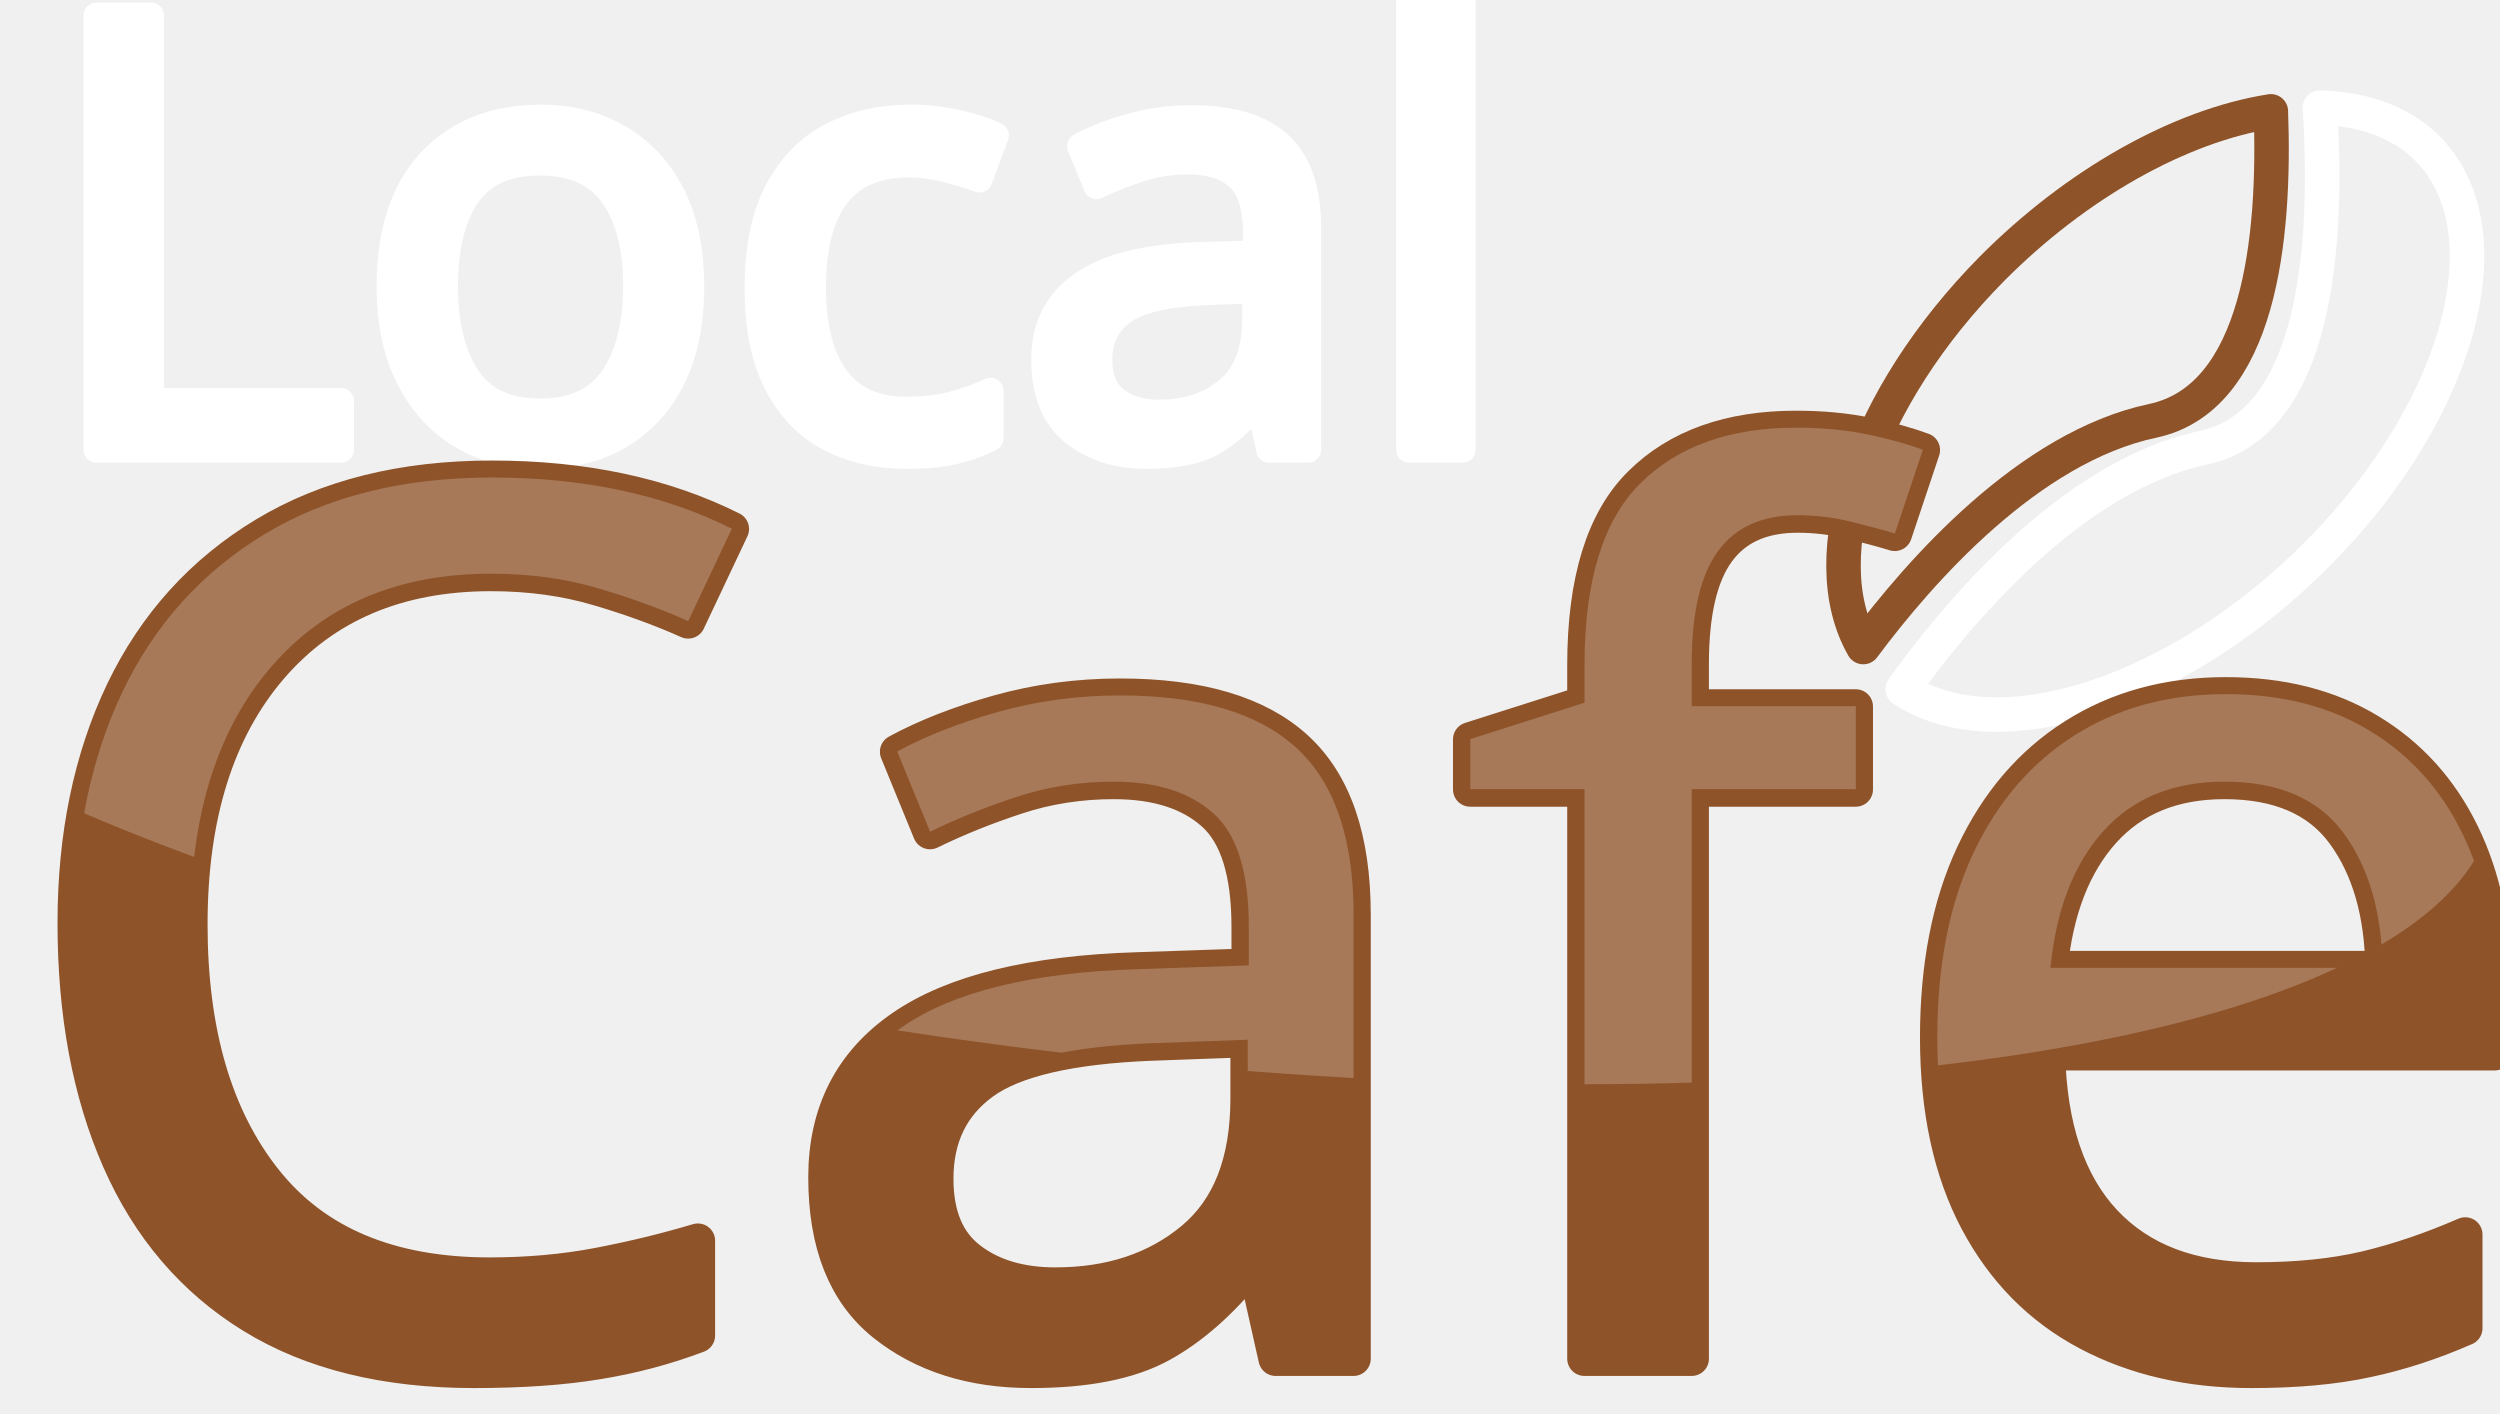
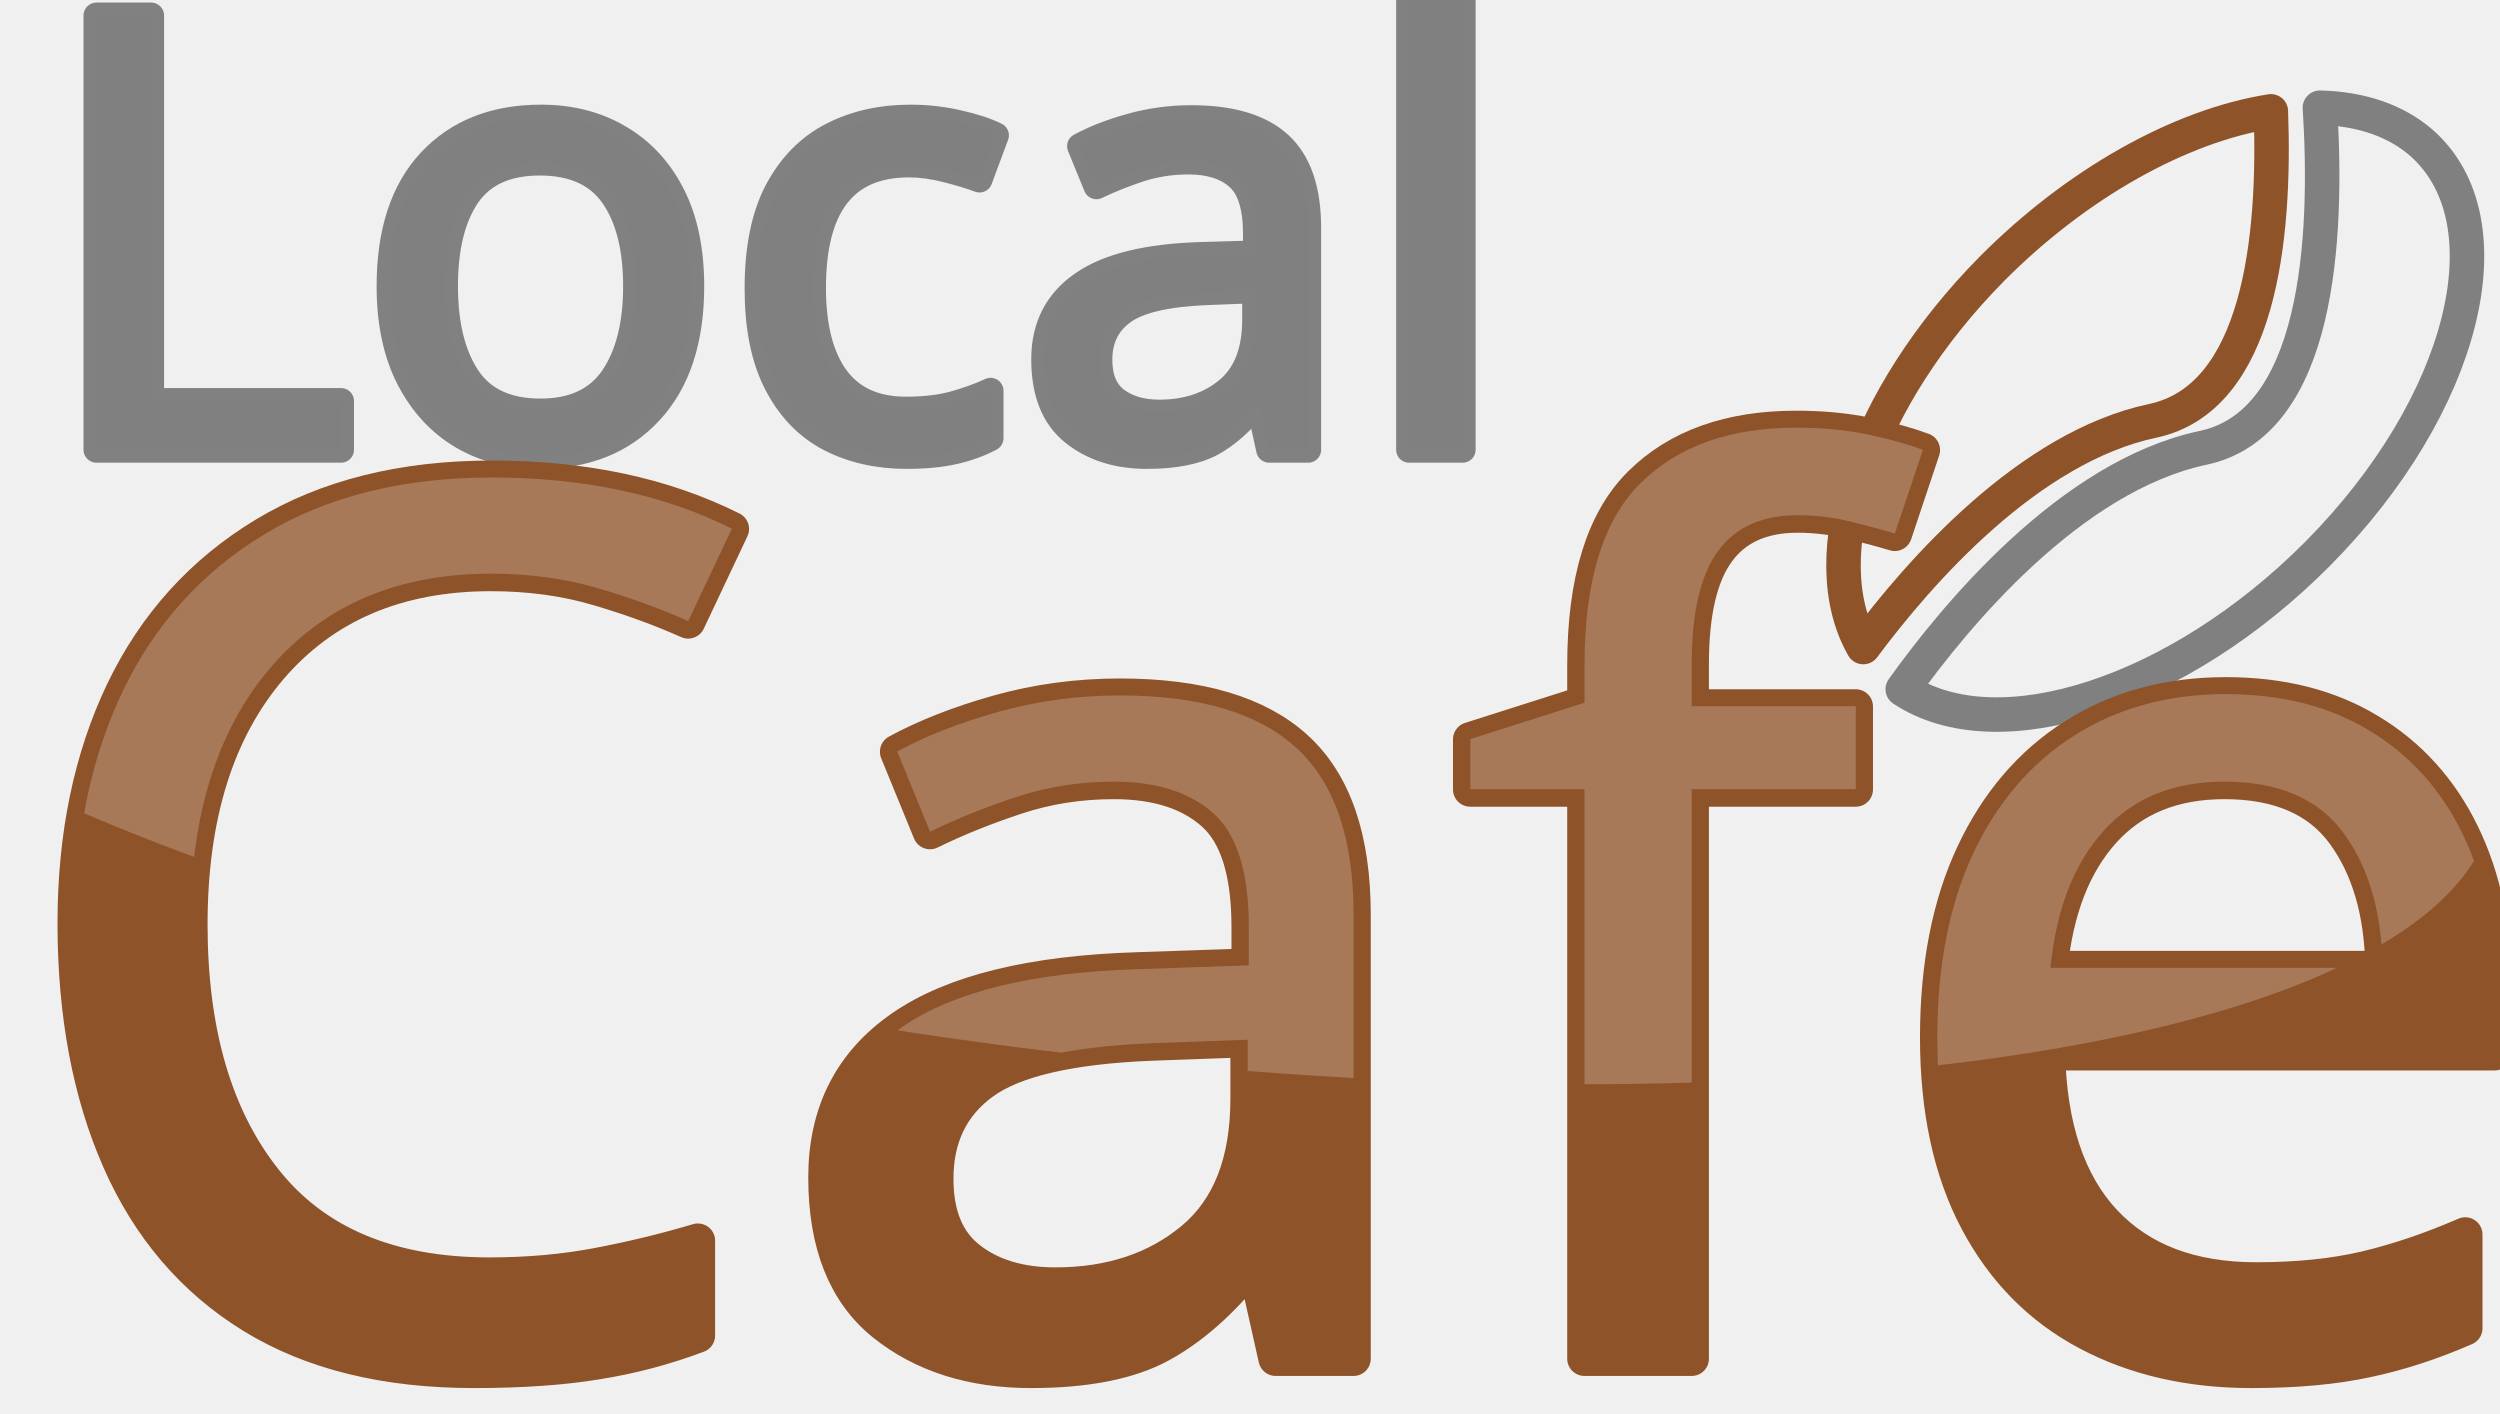
<svg xmlns="http://www.w3.org/2000/svg" width="145mm" height="82mm" viewBox="0 0 145 82" version="1.1" id="svg1">
  <defs id="defs1">
    <clipPath clipPathUnits="userSpaceOnUse" id="clipPath66">
      <ellipse style="fill:#ffffff;fill-opacity:0.289;fill-rule:nonzero;stroke:none;stroke-width:1.11;stroke-linecap:round;stroke-linejoin:round;stroke-dasharray:none;stroke-opacity:1" id="ellipse66" cx="91.41" cy="30.51" rx="77.312" ry="34.869" transform="matrix(0.9756016,0.2195487,-0.8301429,0.5575507,0,0)" />
    </clipPath>
  </defs>
  <g id="layer1">
    <g id="g7" transform="translate(21.62636,-94.35787)" style="stroke:#8e5329;stroke-opacity:1">
-       <path d="m 112.929,100.605 c 0.479,7.586 -0.069,18.305 -6.777,19.728 -7.696,1.632 -14.381,9.754 -17.42,13.999 a 12.515,21.953 46.451 0 0 24.085,-7.876 12.515,21.953 46.451 0 0 5.971,-23.839 12.515,21.953 46.451 0 0 -5.86,-2.012 z" style="fill:none;stroke:#ffffff;stroke-width:2;stroke-linecap:round;stroke-linejoin:round;stroke-dasharray:none;stroke-opacity:1;fill-opacity:1" id="path4" />
+       <path d="m 112.929,100.605 c 0.479,7.586 -0.069,18.305 -6.777,19.728 -7.696,1.632 -14.381,9.754 -17.42,13.999 a 12.515,21.953 46.451 0 0 24.085,-7.876 12.515,21.953 46.451 0 0 5.971,-23.839 12.515,21.953 46.451 0 0 -5.86,-2.012 z" style="fill:none;stroke:#808080;stroke-width:2;stroke-linecap:round;stroke-linejoin:round;stroke-dasharray:none;stroke-opacity:1;fill-opacity:1" id="path4" />
      <path d="m 110.084,100.815 a 12.515,21.953 46.451 0 0 -16.182,9.136 12.515,21.953 46.451 0 0 -7.459,21.936 c 3.28,-4.403 9.594,-11.595 16.78,-13.119 6.199,-1.315 7.131,-10.567 6.86,-17.953 z" style="fill:none;stroke:#8e5329;stroke-width:2;stroke-linecap:round;stroke-linejoin:round;stroke-dasharray:none;stroke-opacity:1" id="path5" />
    </g>
    <text xml:space="preserve" style="font-size:70.556px;fill:none;stroke:#000000;stroke-width:2;stroke-linecap:round;stroke-linejoin:round;stroke-dasharray:none" x="21.582" y="100.799" id="text5">
      <tspan id="tspan5" style="stroke-width:2" x="21.582" y="100.799" />
    </text>
-     <text xml:space="preserve" style="font-size:35.278px;fill:#ffffff;stroke:#ffffff;stroke-width:1.5;stroke-linecap:round;stroke-linejoin:round;stroke-dasharray:none;fill-opacity:1;stroke-opacity:1" x="2.17" y="26.083" id="text6">
-       <tspan id="tspan6" style="font-style:normal;font-variant:normal;font-weight:normal;font-stretch:normal;font-size:35.278px;font-family:'Berlin Sans FB';-inkscape-font-specification:'Berlin Sans FB';stroke-width:1.5;stroke-dasharray:none;fill:#ffffff;fill-opacity:1;stroke:#ffffff;stroke-opacity:1" x="2.17" y="26.083">Local </tspan>
+     <text xml:space="preserve" style="font-size:35.278px;fill:#808080;fill-opacity:1;stroke:#808080;stroke-width:1.5;stroke-linecap:round;stroke-linejoin:round;stroke-dasharray:none;stroke-opacity:0.99" x="2.17" y="26.083" id="text6">
+       <tspan id="tspan6" style="font-style:normal;font-variant:normal;font-weight:normal;font-stretch:normal;font-size:35.278px;font-family:'Berlin Sans FB';-inkscape-font-specification:'Berlin Sans FB';fill:#808080;fill-opacity:1;stroke:#808080;stroke-width:1.5;stroke-dasharray:none;stroke-opacity:0.99" x="2.17" y="26.083">Local </tspan>
    </text>
    <text xml:space="preserve" style="font-style:normal;font-variant:normal;font-weight:normal;font-stretch:normal;font-size:70.556px;font-family:'Bodoni MT';-inkscape-font-specification:'Bodoni MT';fill:#8e5329;fill-opacity:1;stroke:#8e5329;stroke-width:2;stroke-linecap:round;stroke-linejoin:round;stroke-dasharray:none;stroke-opacity:1" x="0.04" y="78.804" id="text66">
      <tspan id="tspan66" style="font-style:normal;font-variant:normal;font-weight:normal;font-stretch:normal;font-family:'Berlin Sans FB';-inkscape-font-specification:'Berlin Sans FB';fill:#8e5329;fill-opacity:1;stroke:#8e5329;stroke-width:2;stroke-opacity:1" x="0.04" y="78.804">Cafe</tspan>
    </text>
    <text xml:space="preserve" style="font-style:normal;font-variant:normal;font-weight:normal;font-stretch:normal;font-size:70.556px;font-family:'Bodoni MT';-inkscape-font-specification:'Bodoni MT';fill:#ffffff;stroke:none;stroke-width:2;stroke-linecap:round;stroke-linejoin:round;stroke-dasharray:none;fill-opacity:0.221;stroke-opacity:0.074" x="0.044" y="78.79" id="text7" clip-path="url(#clipPath66)">
      <tspan id="tspan7" style="font-style:normal;font-variant:normal;font-weight:normal;font-stretch:normal;font-family:'Berlin Sans FB';-inkscape-font-specification:'Berlin Sans FB';stroke-width:2;fill:#ffffff;fill-opacity:0.221;stroke:none;stroke-opacity:0.074" x="0.044" y="78.79">Cafe</tspan>
    </text>
  </g>
</svg>
